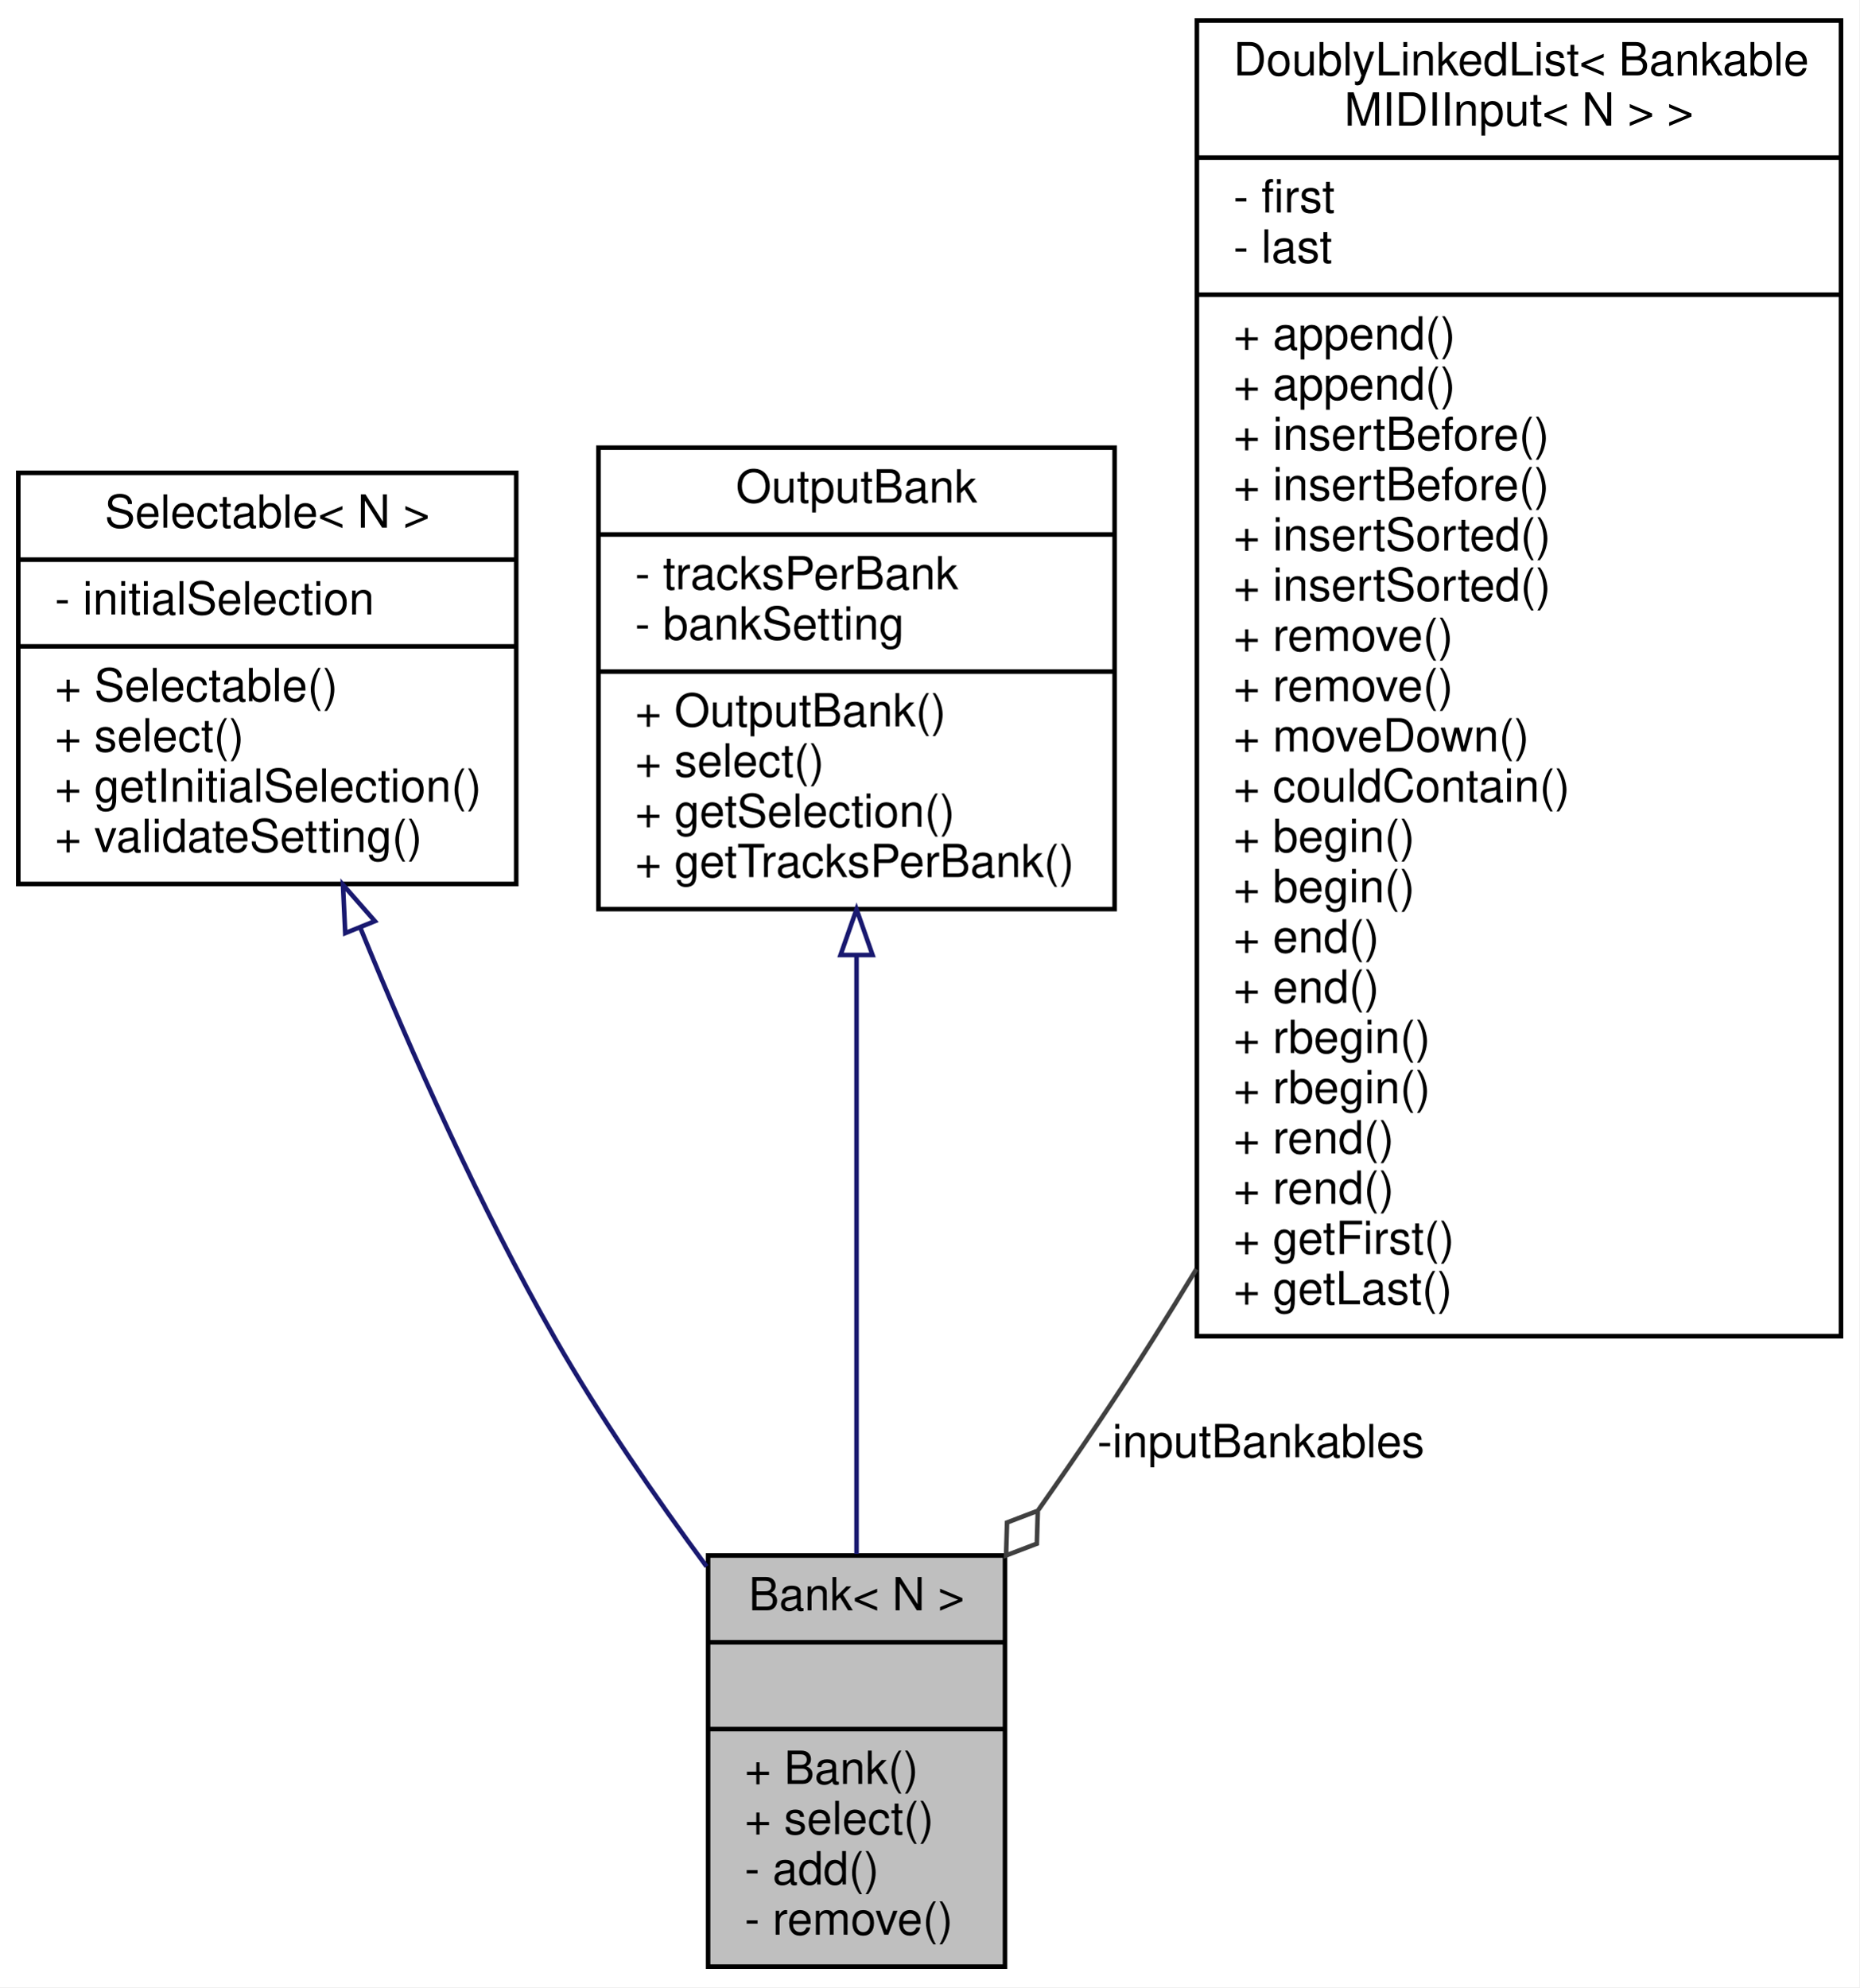
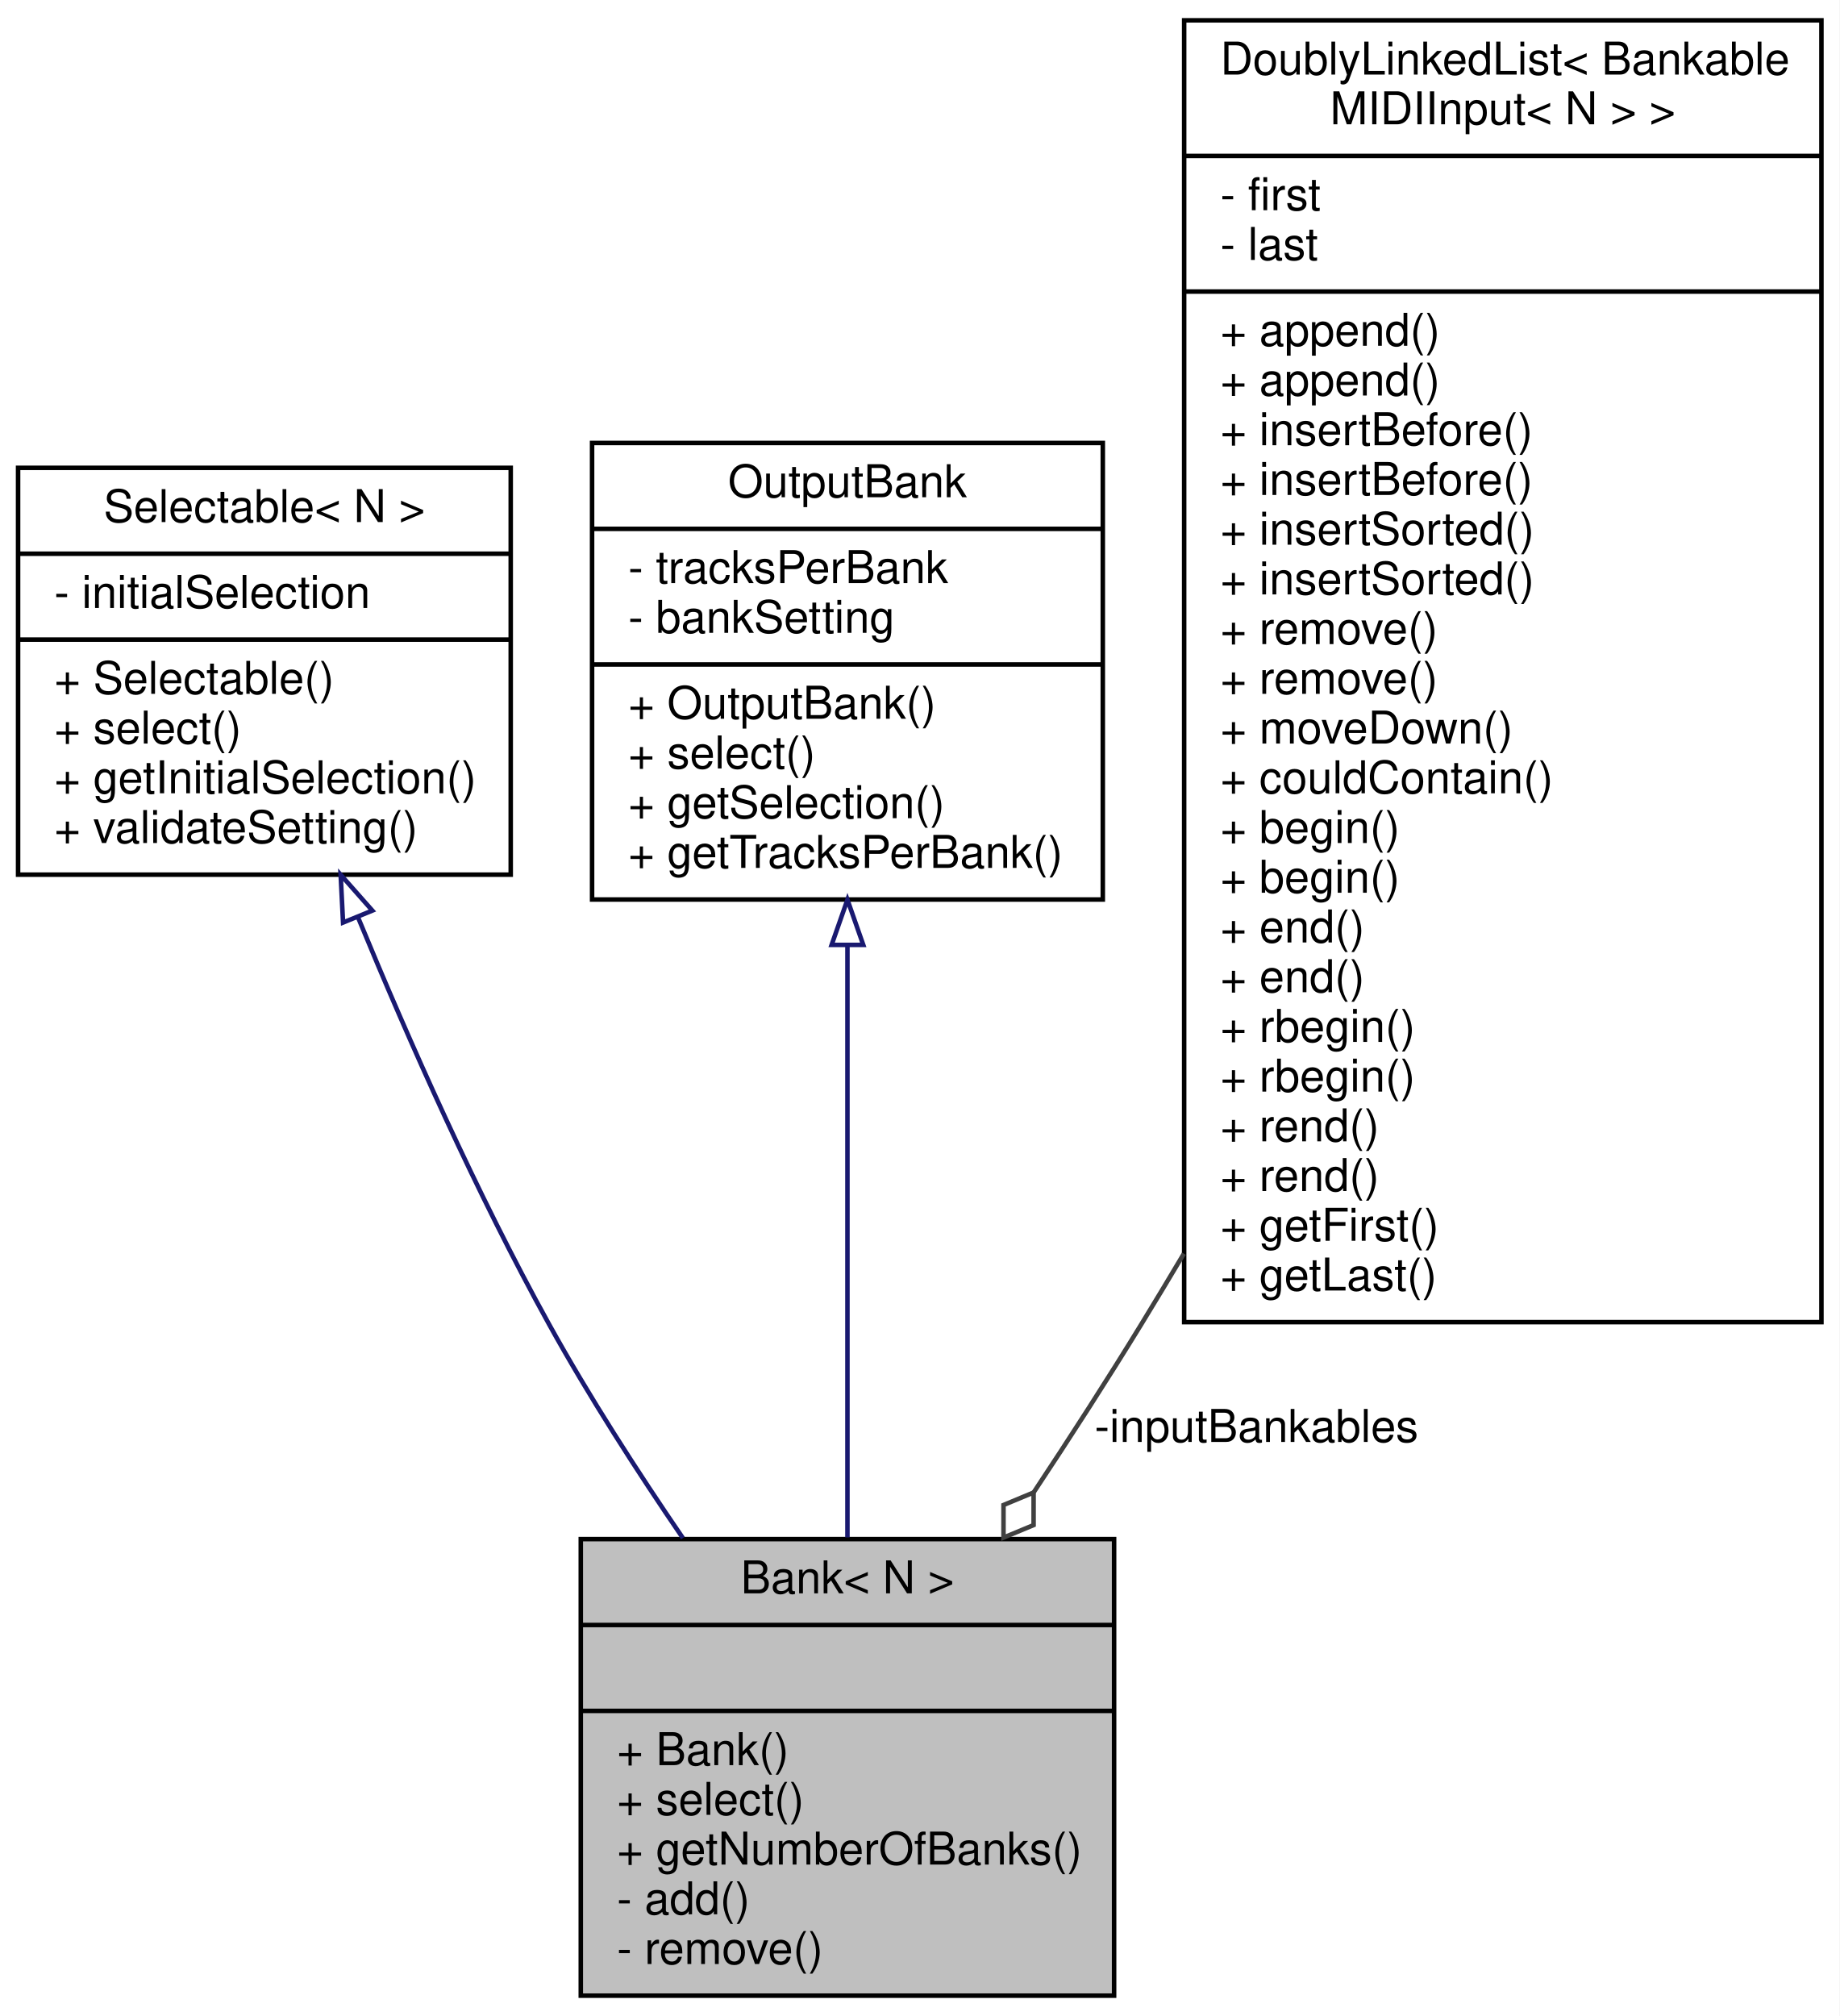
- <svg xmlns="http://www.w3.org/2000/svg" xmlns:xlink="http://www.w3.org/1999/xlink" width="407pt" height="435pt" viewBox="0.00 0.00 407.00 435.00">
-   <g id="graph0" class="graph" transform="scale(1 1) rotate(0) translate(4 431)">
-     <polygon fill="white" stroke="none" points="-4,4 -4,-431 403,-431 403,4 -4,4" />
+ <svg xmlns="http://www.w3.org/2000/svg" xmlns:xlink="http://www.w3.org/1999/xlink" width="407pt" height="446pt" viewBox="0.00 0.00 407.00 446.00">
+   <g id="graph0" class="graph" transform="scale(1 1) rotate(0) translate(4 442)">
+     <polygon fill="white" stroke="none" points="-4,4 -4,-442 403,-442 403,4 -4,4" />
    <g id="node1" class="node">
      <g id="a_node1">
-         <a xlink:title="A class that groups Bankable BankableMIDIOutputs and BankableMIDIInput::s, and allows the user to cha...">
-           <polygon fill="#bfbfbf" stroke="black" points="151,-0.5 151,-90.5 216,-90.5 216,-0.5 151,-0.5" />
-           <text text-anchor="middle" x="183.5" y="-78.5" font-family="Helvetica,sans-Serif" font-size="10.00">Bank&lt; N &gt;</text>
-           <polyline fill="none" stroke="black" points="151,-71.5 216,-71.5 " />
-           <text text-anchor="middle" x="183.5" y="-59.5" font-family="Helvetica,sans-Serif" font-size="10.00"> </text>
-           <polyline fill="none" stroke="black" points="151,-52.5 216,-52.5 " />
-           <text text-anchor="start" x="159" y="-40.5" font-family="Helvetica,sans-Serif" font-size="10.00">+ Bank()</text>
-           <text text-anchor="start" x="159" y="-29.5" font-family="Helvetica,sans-Serif" font-size="10.00">+ select()</text>
-           <text text-anchor="start" x="159" y="-18.5" font-family="Helvetica,sans-Serif" font-size="10.00">- add()</text>
-           <text text-anchor="start" x="159" y="-7.5" font-family="Helvetica,sans-Serif" font-size="10.00">- remove()</text>
+         <a xlink:title="A class that groups Bankable BankableMIDIOutputs and BankableMIDIInputs, and allows the user to chang...">
+           <polygon fill="#bfbfbf" stroke="black" points="124.5,-0.5 124.5,-101.5 242.5,-101.5 242.5,-0.5 124.5,-0.5" />
+           <text text-anchor="middle" x="183.5" y="-89.5" font-family="Helvetica,sans-Serif" font-size="10.00">Bank&lt; N &gt;</text>
+           <polyline fill="none" stroke="black" points="124.5,-82.5 242.5,-82.5 " />
+           <text text-anchor="middle" x="183.5" y="-70.5" font-family="Helvetica,sans-Serif" font-size="10.00"> </text>
+           <polyline fill="none" stroke="black" points="124.5,-63.5 242.5,-63.5 " />
+           <text text-anchor="start" x="132.5" y="-51.5" font-family="Helvetica,sans-Serif" font-size="10.00">+ Bank()</text>
+           <text text-anchor="start" x="132.5" y="-40.5" font-family="Helvetica,sans-Serif" font-size="10.00">+ select()</text>
+           <text text-anchor="start" x="132.5" y="-29.5" font-family="Helvetica,sans-Serif" font-size="10.00">+ getNumberOfBanks()</text>
+           <text text-anchor="start" x="132.5" y="-18.5" font-family="Helvetica,sans-Serif" font-size="10.00">- add()</text>
+           <text text-anchor="start" x="132.5" y="-7.5" font-family="Helvetica,sans-Serif" font-size="10.00">- remove()</text>
        </a>
      </g>
    </g>
    <g id="node2" class="node">
      <g id="a_node2">
        <a xlink:href="../../de/de7/classSelectable.html" target="_top" xlink:title=" ">
-           <polygon fill="white" stroke="black" points="0,-237.5 0,-327.5 109,-327.5 109,-237.5 0,-237.5" />
-           <text text-anchor="middle" x="54.5" y="-315.5" font-family="Helvetica,sans-Serif" font-size="10.00">Selectable&lt; N &gt;</text>
-           <polyline fill="none" stroke="black" points="0,-308.5 109,-308.5 " />
-           <text text-anchor="start" x="8" y="-296.5" font-family="Helvetica,sans-Serif" font-size="10.00">- initialSelection</text>
-           <polyline fill="none" stroke="black" points="0,-289.5 109,-289.5 " />
-           <text text-anchor="start" x="8" y="-277.5" font-family="Helvetica,sans-Serif" font-size="10.00">+ Selectable()</text>
-           <text text-anchor="start" x="8" y="-266.5" font-family="Helvetica,sans-Serif" font-size="10.00">+ select()</text>
-           <text text-anchor="start" x="8" y="-255.5" font-family="Helvetica,sans-Serif" font-size="10.00">+ getInitialSelection()</text>
-           <text text-anchor="start" x="8" y="-244.5" font-family="Helvetica,sans-Serif" font-size="10.00">+ validateSetting()</text>
+           <polygon fill="white" stroke="black" points="0,-248.5 0,-338.5 109,-338.5 109,-248.5 0,-248.5" />
+           <text text-anchor="middle" x="54.5" y="-326.5" font-family="Helvetica,sans-Serif" font-size="10.00">Selectable&lt; N &gt;</text>
+           <polyline fill="none" stroke="black" points="0,-319.5 109,-319.5 " />
+           <text text-anchor="start" x="8" y="-307.5" font-family="Helvetica,sans-Serif" font-size="10.00">- initialSelection</text>
+           <polyline fill="none" stroke="black" points="0,-300.5 109,-300.5 " />
+           <text text-anchor="start" x="8" y="-288.5" font-family="Helvetica,sans-Serif" font-size="10.00">+ Selectable()</text>
+           <text text-anchor="start" x="8" y="-277.5" font-family="Helvetica,sans-Serif" font-size="10.00">+ select()</text>
+           <text text-anchor="start" x="8" y="-266.5" font-family="Helvetica,sans-Serif" font-size="10.00">+ getInitialSelection()</text>
+           <text text-anchor="start" x="8" y="-255.5" font-family="Helvetica,sans-Serif" font-size="10.00">+ validateSetting()</text>
        </a>
      </g>
    </g>
    <g id="edge1" class="edge">
-       <path fill="none" stroke="midnightblue" d="M74.893,-227.858C86.142,-200.32 101.134,-166.631 117.5,-138 127.22,-120.995 139.417,-103.314 150.673,-88.079" />
-       <polygon fill="none" stroke="midnightblue" points="71.57,-226.74 71.074,-237.324 78.061,-229.36 71.57,-226.74" />
+       <path fill="none" stroke="midnightblue" d="M75.221,-239.042C86.557,-211.553 101.528,-177.853 117.5,-149 126.28,-133.14 136.932,-116.583 147.093,-101.732" />
+       <polygon fill="none" stroke="midnightblue" points="71.904,-237.907 71.367,-248.488 78.385,-240.552 71.904,-237.907" />
    </g>
    <g id="node3" class="node">
      <g id="a_node3">
-         <a xlink:href="../../d9/d36/classOutputBank.html" target="_top" xlink:title="A class for changing the address of BankableMIDIOutput::s.">
-           <polygon fill="white" stroke="black" points="127,-232 127,-333 240,-333 240,-232 127,-232" />
-           <text text-anchor="middle" x="183.5" y="-321" font-family="Helvetica,sans-Serif" font-size="10.00">OutputBank</text>
-           <polyline fill="none" stroke="black" points="127,-314 240,-314 " />
-           <text text-anchor="start" x="135" y="-302" font-family="Helvetica,sans-Serif" font-size="10.00">- tracksPerBank</text>
-           <text text-anchor="start" x="135" y="-291" font-family="Helvetica,sans-Serif" font-size="10.00">- bankSetting</text>
-           <polyline fill="none" stroke="black" points="127,-284 240,-284 " />
-           <text text-anchor="start" x="135" y="-272" font-family="Helvetica,sans-Serif" font-size="10.00">+ OutputBank()</text>
-           <text text-anchor="start" x="135" y="-261" font-family="Helvetica,sans-Serif" font-size="10.00">+ select()</text>
-           <text text-anchor="start" x="135" y="-250" font-family="Helvetica,sans-Serif" font-size="10.00">+ getSelection()</text>
-           <text text-anchor="start" x="135" y="-239" font-family="Helvetica,sans-Serif" font-size="10.00">+ getTracksPerBank()</text>
+         <a xlink:href="../../d9/d36/classOutputBank.html" target="_top" xlink:title="A class for changing the address of BankableMIDIOutputs.">
+           <polygon fill="white" stroke="black" points="127,-243 127,-344 240,-344 240,-243 127,-243" />
+           <text text-anchor="middle" x="183.5" y="-332" font-family="Helvetica,sans-Serif" font-size="10.00">OutputBank</text>
+           <polyline fill="none" stroke="black" points="127,-325 240,-325 " />
+           <text text-anchor="start" x="135" y="-313" font-family="Helvetica,sans-Serif" font-size="10.00">- tracksPerBank</text>
+           <text text-anchor="start" x="135" y="-302" font-family="Helvetica,sans-Serif" font-size="10.00">- bankSetting</text>
+           <polyline fill="none" stroke="black" points="127,-295 240,-295 " />
+           <text text-anchor="start" x="135" y="-283" font-family="Helvetica,sans-Serif" font-size="10.00">+ OutputBank()</text>
+           <text text-anchor="start" x="135" y="-272" font-family="Helvetica,sans-Serif" font-size="10.00">+ select()</text>
+           <text text-anchor="start" x="135" y="-261" font-family="Helvetica,sans-Serif" font-size="10.00">+ getSelection()</text>
+           <text text-anchor="start" x="135" y="-250" font-family="Helvetica,sans-Serif" font-size="10.00">+ getTracksPerBank()</text>
        </a>
      </g>
    </g>
    <g id="edge2" class="edge">
-       <path fill="none" stroke="midnightblue" d="M183.5,-221.864C183.5,-181.074 183.5,-127.885 183.5,-90.828" />
-       <polygon fill="none" stroke="midnightblue" points="180,-221.95 183.5,-231.95 187,-221.95 180,-221.95" />
+       <path fill="none" stroke="midnightblue" d="M183.5,-232.736C183.5,-192.453 183.5,-139.926 183.5,-101.889" />
+       <polygon fill="none" stroke="midnightblue" points="180,-232.96 183.5,-242.96 187,-232.96 180,-232.96" />
    </g>
    <g id="node4" class="node">
      <g id="a_node4">
        <a xlink:href="../../dd/d16/classDoublyLinkedList.html" target="_top" xlink:title=" ">
-           <polygon fill="white" stroke="black" points="258,-138.5 258,-426.5 399,-426.5 399,-138.5 258,-138.5" />
-           <text text-anchor="start" x="266" y="-414.5" font-family="Helvetica,sans-Serif" font-size="10.00">DoublyLinkedList&lt; Bankable</text>
-           <text text-anchor="middle" x="328.5" y="-403.5" font-family="Helvetica,sans-Serif" font-size="10.00">MIDIInput&lt; N &gt; &gt;</text>
-           <polyline fill="none" stroke="black" points="258,-396.5 399,-396.5 " />
-           <text text-anchor="start" x="266" y="-384.5" font-family="Helvetica,sans-Serif" font-size="10.00">- first</text>
-           <text text-anchor="start" x="266" y="-373.5" font-family="Helvetica,sans-Serif" font-size="10.00">- last</text>
-           <polyline fill="none" stroke="black" points="258,-366.5 399,-366.5 " />
+           <polygon fill="white" stroke="black" points="258,-149.5 258,-437.5 399,-437.5 399,-149.5 258,-149.5" />
+           <text text-anchor="start" x="266" y="-425.5" font-family="Helvetica,sans-Serif" font-size="10.00">DoublyLinkedList&lt; Bankable</text>
+           <text text-anchor="middle" x="328.5" y="-414.5" font-family="Helvetica,sans-Serif" font-size="10.00">MIDIInput&lt; N &gt; &gt;</text>
+           <polyline fill="none" stroke="black" points="258,-407.5 399,-407.5 " />
+           <text text-anchor="start" x="266" y="-395.5" font-family="Helvetica,sans-Serif" font-size="10.00">- first</text>
+           <text text-anchor="start" x="266" y="-384.5" font-family="Helvetica,sans-Serif" font-size="10.00">- last</text>
+           <polyline fill="none" stroke="black" points="258,-377.5 399,-377.5 " />
+           <text text-anchor="start" x="266" y="-365.5" font-family="Helvetica,sans-Serif" font-size="10.00">+ append()</text>
          <text text-anchor="start" x="266" y="-354.5" font-family="Helvetica,sans-Serif" font-size="10.00">+ append()</text>
-           <text text-anchor="start" x="266" y="-343.5" font-family="Helvetica,sans-Serif" font-size="10.00">+ append()</text>
+           <text text-anchor="start" x="266" y="-343.5" font-family="Helvetica,sans-Serif" font-size="10.00">+ insertBefore()</text>
          <text text-anchor="start" x="266" y="-332.5" font-family="Helvetica,sans-Serif" font-size="10.00">+ insertBefore()</text>
-           <text text-anchor="start" x="266" y="-321.5" font-family="Helvetica,sans-Serif" font-size="10.00">+ insertBefore()</text>
+           <text text-anchor="start" x="266" y="-321.5" font-family="Helvetica,sans-Serif" font-size="10.00">+ insertSorted()</text>
          <text text-anchor="start" x="266" y="-310.5" font-family="Helvetica,sans-Serif" font-size="10.00">+ insertSorted()</text>
-           <text text-anchor="start" x="266" y="-299.5" font-family="Helvetica,sans-Serif" font-size="10.00">+ insertSorted()</text>
+           <text text-anchor="start" x="266" y="-299.5" font-family="Helvetica,sans-Serif" font-size="10.00">+ remove()</text>
          <text text-anchor="start" x="266" y="-288.5" font-family="Helvetica,sans-Serif" font-size="10.00">+ remove()</text>
-           <text text-anchor="start" x="266" y="-277.5" font-family="Helvetica,sans-Serif" font-size="10.00">+ remove()</text>
-           <text text-anchor="start" x="266" y="-266.5" font-family="Helvetica,sans-Serif" font-size="10.00">+ moveDown()</text>
-           <text text-anchor="start" x="266" y="-255.5" font-family="Helvetica,sans-Serif" font-size="10.00">+ couldContain()</text>
+           <text text-anchor="start" x="266" y="-277.5" font-family="Helvetica,sans-Serif" font-size="10.00">+ moveDown()</text>
+           <text text-anchor="start" x="266" y="-266.5" font-family="Helvetica,sans-Serif" font-size="10.00">+ couldContain()</text>
+           <text text-anchor="start" x="266" y="-255.5" font-family="Helvetica,sans-Serif" font-size="10.00">+ begin()</text>
          <text text-anchor="start" x="266" y="-244.5" font-family="Helvetica,sans-Serif" font-size="10.00">+ begin()</text>
-           <text text-anchor="start" x="266" y="-233.5" font-family="Helvetica,sans-Serif" font-size="10.00">+ begin()</text>
+           <text text-anchor="start" x="266" y="-233.5" font-family="Helvetica,sans-Serif" font-size="10.00">+ end()</text>
          <text text-anchor="start" x="266" y="-222.5" font-family="Helvetica,sans-Serif" font-size="10.00">+ end()</text>
-           <text text-anchor="start" x="266" y="-211.5" font-family="Helvetica,sans-Serif" font-size="10.00">+ end()</text>
+           <text text-anchor="start" x="266" y="-211.5" font-family="Helvetica,sans-Serif" font-size="10.00">+ rbegin()</text>
          <text text-anchor="start" x="266" y="-200.5" font-family="Helvetica,sans-Serif" font-size="10.00">+ rbegin()</text>
-           <text text-anchor="start" x="266" y="-189.5" font-family="Helvetica,sans-Serif" font-size="10.00">+ rbegin()</text>
+           <text text-anchor="start" x="266" y="-189.5" font-family="Helvetica,sans-Serif" font-size="10.00">+ rend()</text>
          <text text-anchor="start" x="266" y="-178.5" font-family="Helvetica,sans-Serif" font-size="10.00">+ rend()</text>
-           <text text-anchor="start" x="266" y="-167.5" font-family="Helvetica,sans-Serif" font-size="10.00">+ rend()</text>
-           <text text-anchor="start" x="266" y="-156.5" font-family="Helvetica,sans-Serif" font-size="10.00">+ getFirst()</text>
-           <text text-anchor="start" x="266" y="-145.5" font-family="Helvetica,sans-Serif" font-size="10.00">+ getLast()</text>
+           <text text-anchor="start" x="266" y="-167.5" font-family="Helvetica,sans-Serif" font-size="10.00">+ getFirst()</text>
+           <text text-anchor="start" x="266" y="-156.5" font-family="Helvetica,sans-Serif" font-size="10.00">+ getLast()</text>
        </a>
      </g>
    </g>
    <g id="edge3" class="edge">
-       <path fill="none" stroke="#404040" d="M257.881,-153.166C254.756,-148.017 251.621,-142.944 248.5,-138 240.699,-125.642 231.889,-112.672 223.332,-100.508" />
-       <polygon fill="none" stroke="#404040" points="223.181,-100.295 216.445,-97.72 216.231,-90.512 222.967,-93.087 223.181,-100.295" />
-       <text text-anchor="middle" x="272" y="-112" font-family="Helvetica,sans-Serif" font-size="10.00"> -inputBankables</text>
+       <path fill="none" stroke="#404040" d="M257.935,-164.652C254.781,-159.344 251.628,-154.108 248.5,-149 241.056,-136.845 232.798,-124.049 224.734,-111.882" />
+       <polygon fill="none" stroke="#404040" points="224.691,-111.817 218.033,-109.048 218.029,-101.837 224.687,-104.606 224.691,-111.817" />
+       <text text-anchor="middle" x="274" y="-123" font-family="Helvetica,sans-Serif" font-size="10.00"> -inputBankables</text>
    </g>
  </g>
</svg>
